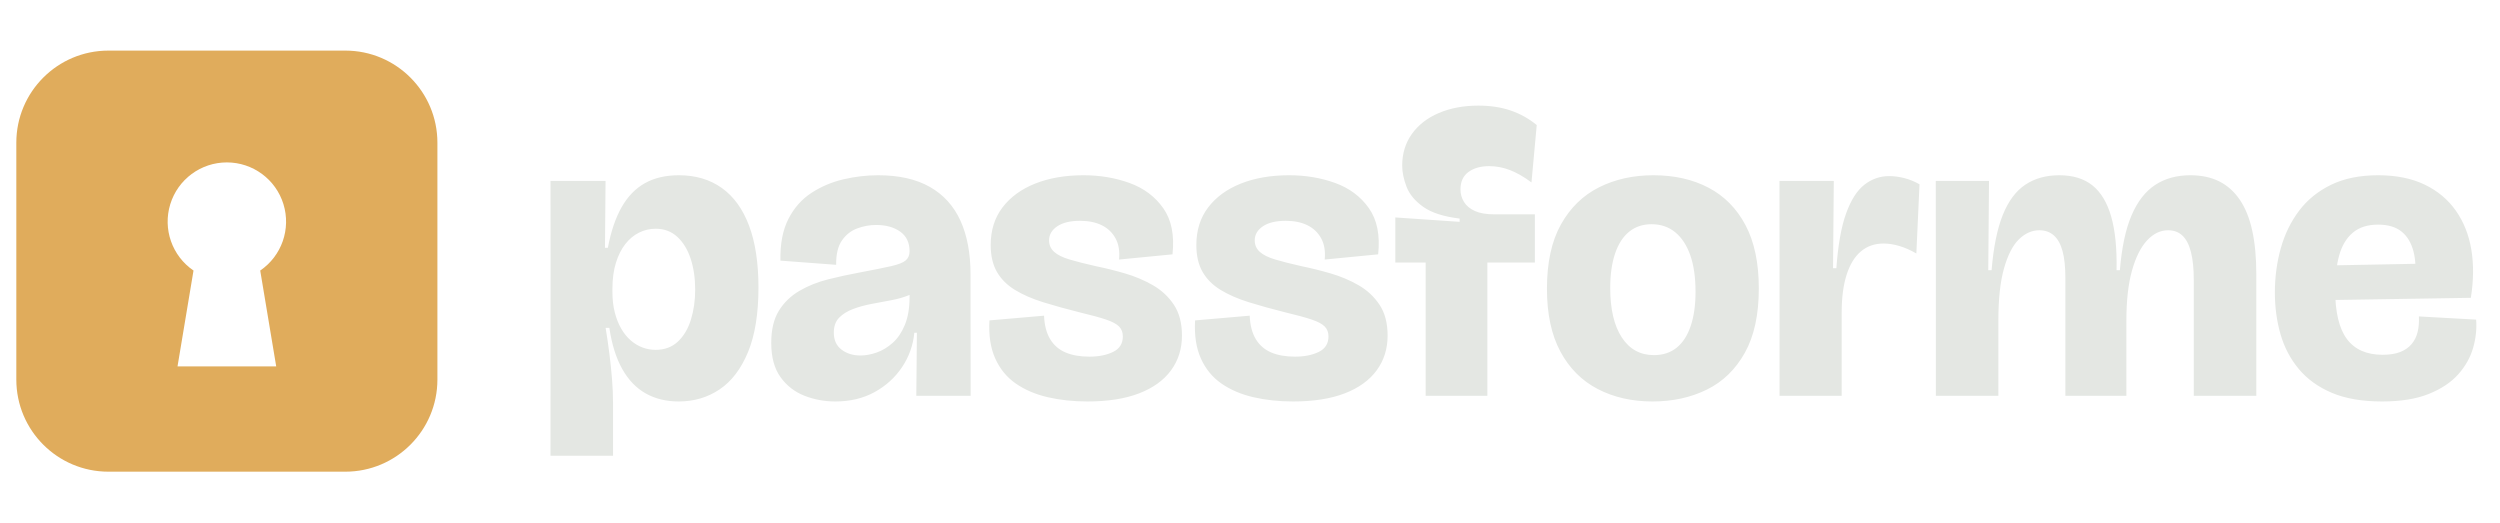
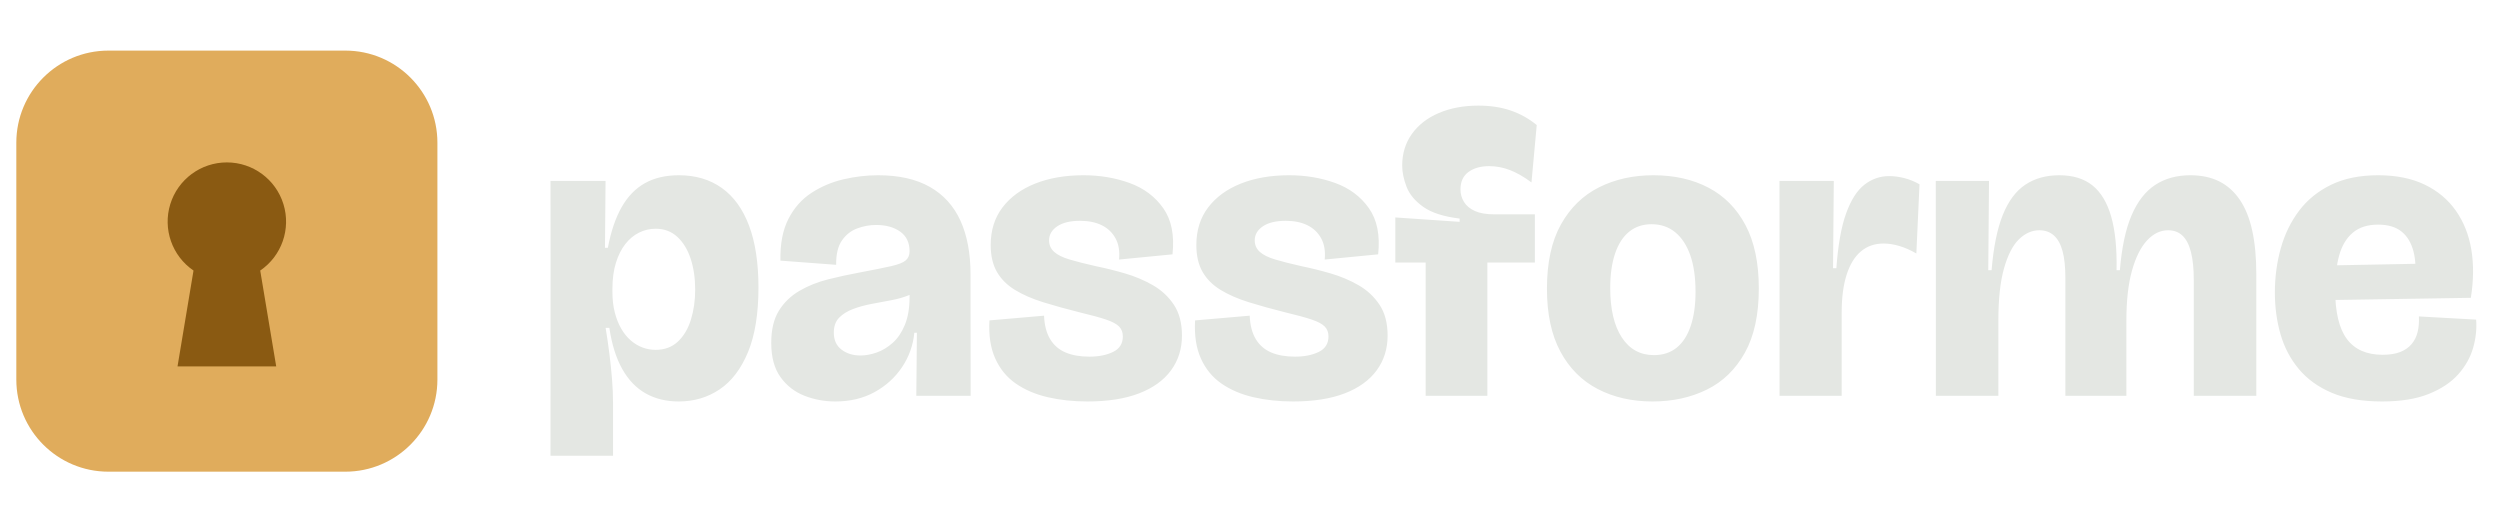
<svg xmlns="http://www.w3.org/2000/svg" viewBox="0 0 6127 1280">
  <g transform="translate(40 124) scale(16.125)">
-     <path fill-rule="evenodd" fill="#e0ac5c" d="M14 0H50A14 14 0 0 1 64 14V50A14 14 0 0 1 50 64H14A14 14 0 0 1 0 50V14A14 14 0 0 1 14 0ZM26.93 33.43A9 9 0 1 1 37.07 33.43L39.5 48H24.5Z" />
+     <path fill="#e0ac5c" d="M14 0H50A14 14 0 0 1 64 14V50A14 14 0 0 1 50 64H14A14 14 0 0 1 0 50V14A14 14 0 0 1 14 0Z" />
+     <path fill="#8a5a12" d="M26.93 33.43A9 9 0 1 1 37.07 33.43L39.5 48H24.5Z" />
  </g>
  <path transform="translate(1312 970)" fill="#e4e7e3" d="M37.166 146.917 37.333 -333.418 37.166 -526.5H172.085L170.668 -362.667H177.752Q189.002 -422.667 211.502 -462.25Q234.001 -501.834 268.71 -521.167Q303.418 -540.5 351.752 -540.5Q413.252 -540.5 457.043 -509.292Q500.835 -478.084 523.835 -416.833Q546.835 -355.583 546.835 -265.333Q546.835 -169.0 521.251 -107.125Q495.668 -45.25 451.585 -15.667Q407.501 13.917 351.418 13.917Q305.502 13.917 270.543 -5.75Q235.585 -25.416 212.96 -65.708Q190.335 -105.999 181.419 -166.499L172.252 -166.416Q177.419 -135.5 181.46 -103.375Q185.502 -71.25 187.96 -40.792Q190.419 -10.333 190.419 17.5V146.917ZM294.75 -112.585Q327.833 -112.585 349.458 -132.918Q371.083 -153.251 381.416 -187.043Q391.749 -220.834 391.749 -259.917Q391.749 -302 380.708 -335.708Q369.666 -369.416 348.083 -389.415Q326.5 -409.415 294.834 -409.415Q273.418 -409.415 254.21 -399.916Q235.001 -390.416 220.502 -371.833Q206.002 -353.25 197.46 -325.833Q188.918 -298.417 188.918 -261.666V-255.083Q188.918 -226.499 194.752 -204.083Q200.585 -181.666 210.585 -164.375Q220.585 -147.084 234.085 -135.501Q247.585 -123.918 262.96 -118.251Q278.334 -112.585 294.75 -112.585ZM735.25 13.917Q695.167 13.917 659.375 -0.167Q623.583 -14.25 600.875 -45.708Q578.166 -77.167 578.166 -129.75Q578.166 -178.25 596.916 -208.542Q615.667 -238.834 647.458 -257.292Q679.25 -275.75 717.417 -285.334Q755.583 -294.917 793.5 -301.917Q846.083 -311.834 872.249 -317.792Q898.416 -323.75 907.791 -331.875Q917.166 -340 917.166 -354.333Q917.166 -385.833 894.291 -402.249Q871.417 -418.666 834.751 -418.666Q811.834 -418.666 789.001 -410.249Q766.168 -401.832 751.46 -380.708Q736.752 -359.583 737.252 -321L600.667 -331.249Q599.416 -392.833 620.291 -433.542Q641.166 -474.25 676.958 -497.459Q712.75 -520.667 755.334 -530.584Q797.917 -540.5 840.084 -540.5Q916.585 -540.5 966.876 -511.917Q1017.168 -483.333 1041.877 -429.125Q1066.585 -374.916 1066.585 -297.082V-202.582Q1066.668 -168.999 1066.71 -134.916Q1066.752 -100.833 1066.793 -67.208Q1066.835 -33.583 1066.835 0.0H933.667Q934.083 -37.166 934.416 -74.958Q934.75 -112.749 935.083 -154.582H928.833Q924.416 -108.416 898.708 -70.125Q873 -31.833 831.291 -8.958Q789.583 13.917 735.25 13.917ZM797.001 -98.751Q815.751 -98.751 836.542 -106.043Q857.333 -113.334 875.667 -129.584Q894 -145.834 905.5 -173.458Q917 -201.083 917.166 -240.833L917.249 -264.666L944.166 -268.333Q935.75 -255 916.458 -246.958Q897.167 -238.916 873.042 -234.375Q848.917 -229.833 824.292 -225.208Q799.668 -220.583 778.668 -212.666Q757.668 -204.75 744.585 -191.417Q731.502 -178.084 731.502 -154.667Q731.502 -127.584 750.377 -113.168Q769.252 -98.751 797.001 -98.751ZM1353.084 13.917Q1300.584 13.917 1255.542 3.417Q1210.5 -7.083 1177.417 -30.083Q1144.333 -53.083 1127.083 -91.5Q1109.833 -129.917 1112.916 -184.75L1246.752 -196.333Q1248.168 -161.334 1261.668 -138.918Q1275.168 -116.501 1299.376 -106.21Q1323.584 -95.918 1357.834 -95.918Q1392.333 -95.918 1416.083 -107.584Q1439.832 -119.251 1439.832 -145.5Q1439.832 -160.417 1430.624 -169.791Q1421.416 -179.166 1398.667 -186.833Q1375.917 -194.499 1334.917 -204.249Q1285.25 -216.666 1244.75 -229.25Q1204.25 -241.833 1175.291 -259.583Q1146.333 -277.333 1131.166 -303.792Q1116 -330.25 1116 -369.5Q1116 -423.583 1144.958 -461.667Q1173.917 -499.75 1225.125 -520.125Q1276.334 -540.5 1343.501 -540.5Q1404.001 -540.5 1456.376 -521.5Q1508.751 -502.5 1538.918 -459.75Q1569.085 -417 1561.584 -346.667L1430.583 -333.917Q1433.583 -364.583 1421.916 -385.874Q1410.25 -407.166 1388.167 -417.999Q1366.084 -428.832 1335 -428.832Q1299.001 -428.832 1279.043 -415.333Q1259.085 -401.833 1259.085 -380.833Q1259.085 -364 1271.46 -352.792Q1283.835 -341.584 1309.293 -334.001Q1334.751 -326.418 1373.917 -317.584Q1408.084 -310.667 1444.917 -299.959Q1481.751 -289.251 1513.459 -271.042Q1545.168 -252.834 1564.959 -223.084Q1584.751 -193.334 1584.751 -147.5Q1584.751 -98.834 1557.876 -62.25Q1531.001 -25.667 1479.501 -5.875Q1428.001 13.917 1353.084 13.917ZM1857.084 13.917Q1804.584 13.917 1759.542 3.417Q1714.5 -7.083 1681.417 -30.083Q1648.333 -53.083 1631.083 -91.5Q1613.833 -129.917 1616.916 -184.75L1750.752 -196.333Q1752.168 -161.334 1765.668 -138.918Q1779.168 -116.501 1803.376 -106.21Q1827.584 -95.918 1861.834 -95.918Q1896.333 -95.918 1920.083 -107.584Q1943.832 -119.251 1943.832 -145.5Q1943.832 -160.417 1934.624 -169.791Q1925.416 -179.166 1902.667 -186.833Q1879.917 -194.499 1838.917 -204.249Q1789.25 -216.666 1748.75 -229.25Q1708.25 -241.833 1679.291 -259.583Q1650.333 -277.333 1635.166 -303.792Q1620 -330.25 1620 -369.5Q1620 -423.583 1648.958 -461.667Q1677.917 -499.75 1729.125 -520.125Q1780.334 -540.5 1847.501 -540.5Q1908.001 -540.5 1960.376 -521.5Q2012.751 -502.5 2042.918 -459.75Q2073.085 -417 2065.584 -346.667L1934.583 -333.917Q1937.583 -364.583 1925.916 -385.874Q1914.25 -407.166 1892.167 -417.999Q1870.084 -428.832 1839 -428.832Q1803.001 -428.832 1783.043 -415.333Q1763.085 -401.833 1763.085 -380.833Q1763.085 -364 1775.46 -352.792Q1787.835 -341.584 1813.293 -334.001Q1838.751 -326.418 1877.917 -317.584Q1912.084 -310.667 1948.917 -299.959Q1985.751 -289.251 2017.459 -271.042Q2049.168 -252.834 2068.959 -223.084Q2088.751 -193.334 2088.751 -147.5Q2088.751 -98.834 2061.876 -62.25Q2035.001 -25.667 1983.501 -5.875Q1932.001 13.917 1857.084 13.917ZM2182 0.0V-326.666H2107.667V-437.084L2265.251 -426.334V-434.334Q2206.667 -441.417 2176.292 -462.917Q2145.916 -484.417 2135.208 -512.209Q2124.5 -540.001 2124.5 -564.084Q2124.5 -608.501 2148.292 -641.792Q2172.084 -675.084 2214.5 -693.126Q2256.917 -711.167 2311.168 -711.167Q2355.334 -711.167 2390.543 -699.084Q2425.751 -687.001 2454.251 -663.501L2441.335 -522.916Q2414.168 -543.165 2389.001 -552.999Q2363.835 -562.832 2337.752 -562.832Q2306.585 -562.832 2286.96 -548.541Q2267.335 -534.249 2267.335 -505.666Q2267.335 -489.083 2276.002 -475.0Q2284.668 -460.917 2302.835 -452.792Q2321.001 -444.667 2350.751 -444.667H2449.668V-326.666H2333.252V0.0ZM2737.833 13.917Q2662.5 13.917 2603.833 -16.542Q2545.166 -47.0 2512.208 -108.375Q2479.25 -169.75 2479.25 -262.417Q2479.25 -358.584 2513.541 -419.917Q2547.833 -481.25 2606.833 -510.875Q2665.833 -540.5 2740.084 -540.5Q2817.167 -540.5 2875.334 -509.959Q2933.501 -479.417 2966.001 -418Q2998.501 -356.584 2998.501 -263Q2998.501 -166.75 2964.292 -105.458Q2930.084 -44.167 2871.084 -15.125Q2812.084 13.917 2737.833 13.917ZM2741.417 -99.668Q2774.416 -99.668 2796.999 -117.751Q2819.582 -135.834 2831.499 -170.876Q2843.415 -205.917 2843.415 -254.583Q2843.415 -307.833 2830.54 -344.458Q2817.666 -381.083 2793.624 -400.791Q2769.583 -420.499 2735.583 -420.499Q2703.501 -420.499 2680.876 -402.249Q2658.251 -383.999 2646.293 -348.833Q2634.335 -313.667 2634.335 -264.25Q2634.335 -186.334 2662.71 -143.001Q2691.084 -99.668 2741.417 -99.668ZM3049.333 0.0V-281.751L3049.166 -526.5H3182.251L3180.419 -312.751H3188.585Q3194.585 -397.168 3212.293 -446.543Q3230.002 -495.917 3257.085 -517.167Q3284.168 -538.417 3318.085 -538.417Q3335.668 -538.417 3354.71 -533.625Q3373.752 -528.834 3392.335 -518.333L3384.585 -348.748Q3363.335 -361.081 3343.001 -367.123Q3322.668 -373.165 3304.334 -373.165Q3271.334 -373.165 3248.46 -353.665Q3225.585 -334.165 3213.585 -296.333Q3201.585 -258.5 3201.585 -204.418V0.0ZM3432.416 0.0V-285.169L3432.166 -526.5H3562.668L3560.835 -307.835H3569.002Q3576.002 -392.584 3596.543 -443.459Q3617.085 -494.334 3651.752 -517.417Q3686.418 -540.5 3734.835 -540.5Q3785.168 -540.5 3816.251 -515.542Q3847.335 -490.584 3862.085 -439.251Q3876.835 -387.918 3875.252 -307.835H3883.418Q3890.252 -391.584 3912.127 -442.459Q3934.002 -493.334 3970.127 -516.917Q4006.252 -540.5 4055.918 -540.5Q4096.835 -540.5 4126.835 -525.5Q4156.835 -510.5 4177.293 -480.459Q4197.752 -450.417 4207.752 -404.875Q4217.752 -359.334 4217.752 -298.25V0.0H4064.499V-284.334Q4064.499 -325.083 4057.624 -352.166Q4050.75 -379.249 4036.875 -392.457Q4023.0 -405.665 4001.5 -405.665Q3973.168 -405.665 3950.043 -380.832Q3926.918 -355.999 3913.127 -307.041Q3899.335 -258.084 3899.335 -184.167V0.0H3749.833V-288.584Q3749.833 -328.916 3742.916 -354.541Q3736 -380.166 3721.708 -392.915Q3707.417 -405.665 3686 -405.665Q3658.834 -405.665 3636.168 -383.666Q3613.502 -361.666 3599.543 -312.708Q3585.585 -263.75 3585.585 -184.167V0.0ZM4526 13.917Q4452.75 13.917 4402.791 -7.292Q4352.833 -28.5 4321.833 -65.709Q4290.833 -102.917 4277.041 -151Q4263.25 -199.084 4263.25 -252.917Q4263.25 -309.917 4277.791 -361.708Q4292.333 -413.5 4322.75 -453.709Q4353.166 -493.917 4401.208 -517.209Q4449.25 -540.5 4516.25 -540.5Q4582.584 -540.5 4630.292 -517.584Q4678.001 -494.667 4706.876 -453.542Q4735.751 -412.416 4744.751 -358.083Q4753.751 -303.749 4743.501 -240.083L4358.668 -233.999V-318.75L4626.666 -323.833L4605.832 -274.75Q4611.332 -321.166 4603.082 -353.333Q4594.833 -385.499 4573.708 -402.499Q4552.583 -419.499 4516.25 -419.499Q4477.751 -419.499 4454.334 -399.791Q4430.918 -380.083 4420.96 -344.375Q4411.002 -308.667 4411.002 -260.333Q4411.002 -177.751 4439.793 -139.126Q4468.584 -100.501 4527.25 -100.501Q4553.166 -100.501 4570.416 -107.293Q4587.666 -114.084 4598.291 -126.626Q4608.915 -139.167 4613.124 -156.417Q4617.332 -173.667 4616.249 -194.5L4756.501 -186.667Q4759.167 -152.5 4749.084 -117.375Q4739.001 -82.25 4712.709 -52.667Q4686.418 -23.084 4640.584 -4.583Q4594.751 13.917 4526 13.917Z" />
</svg>
